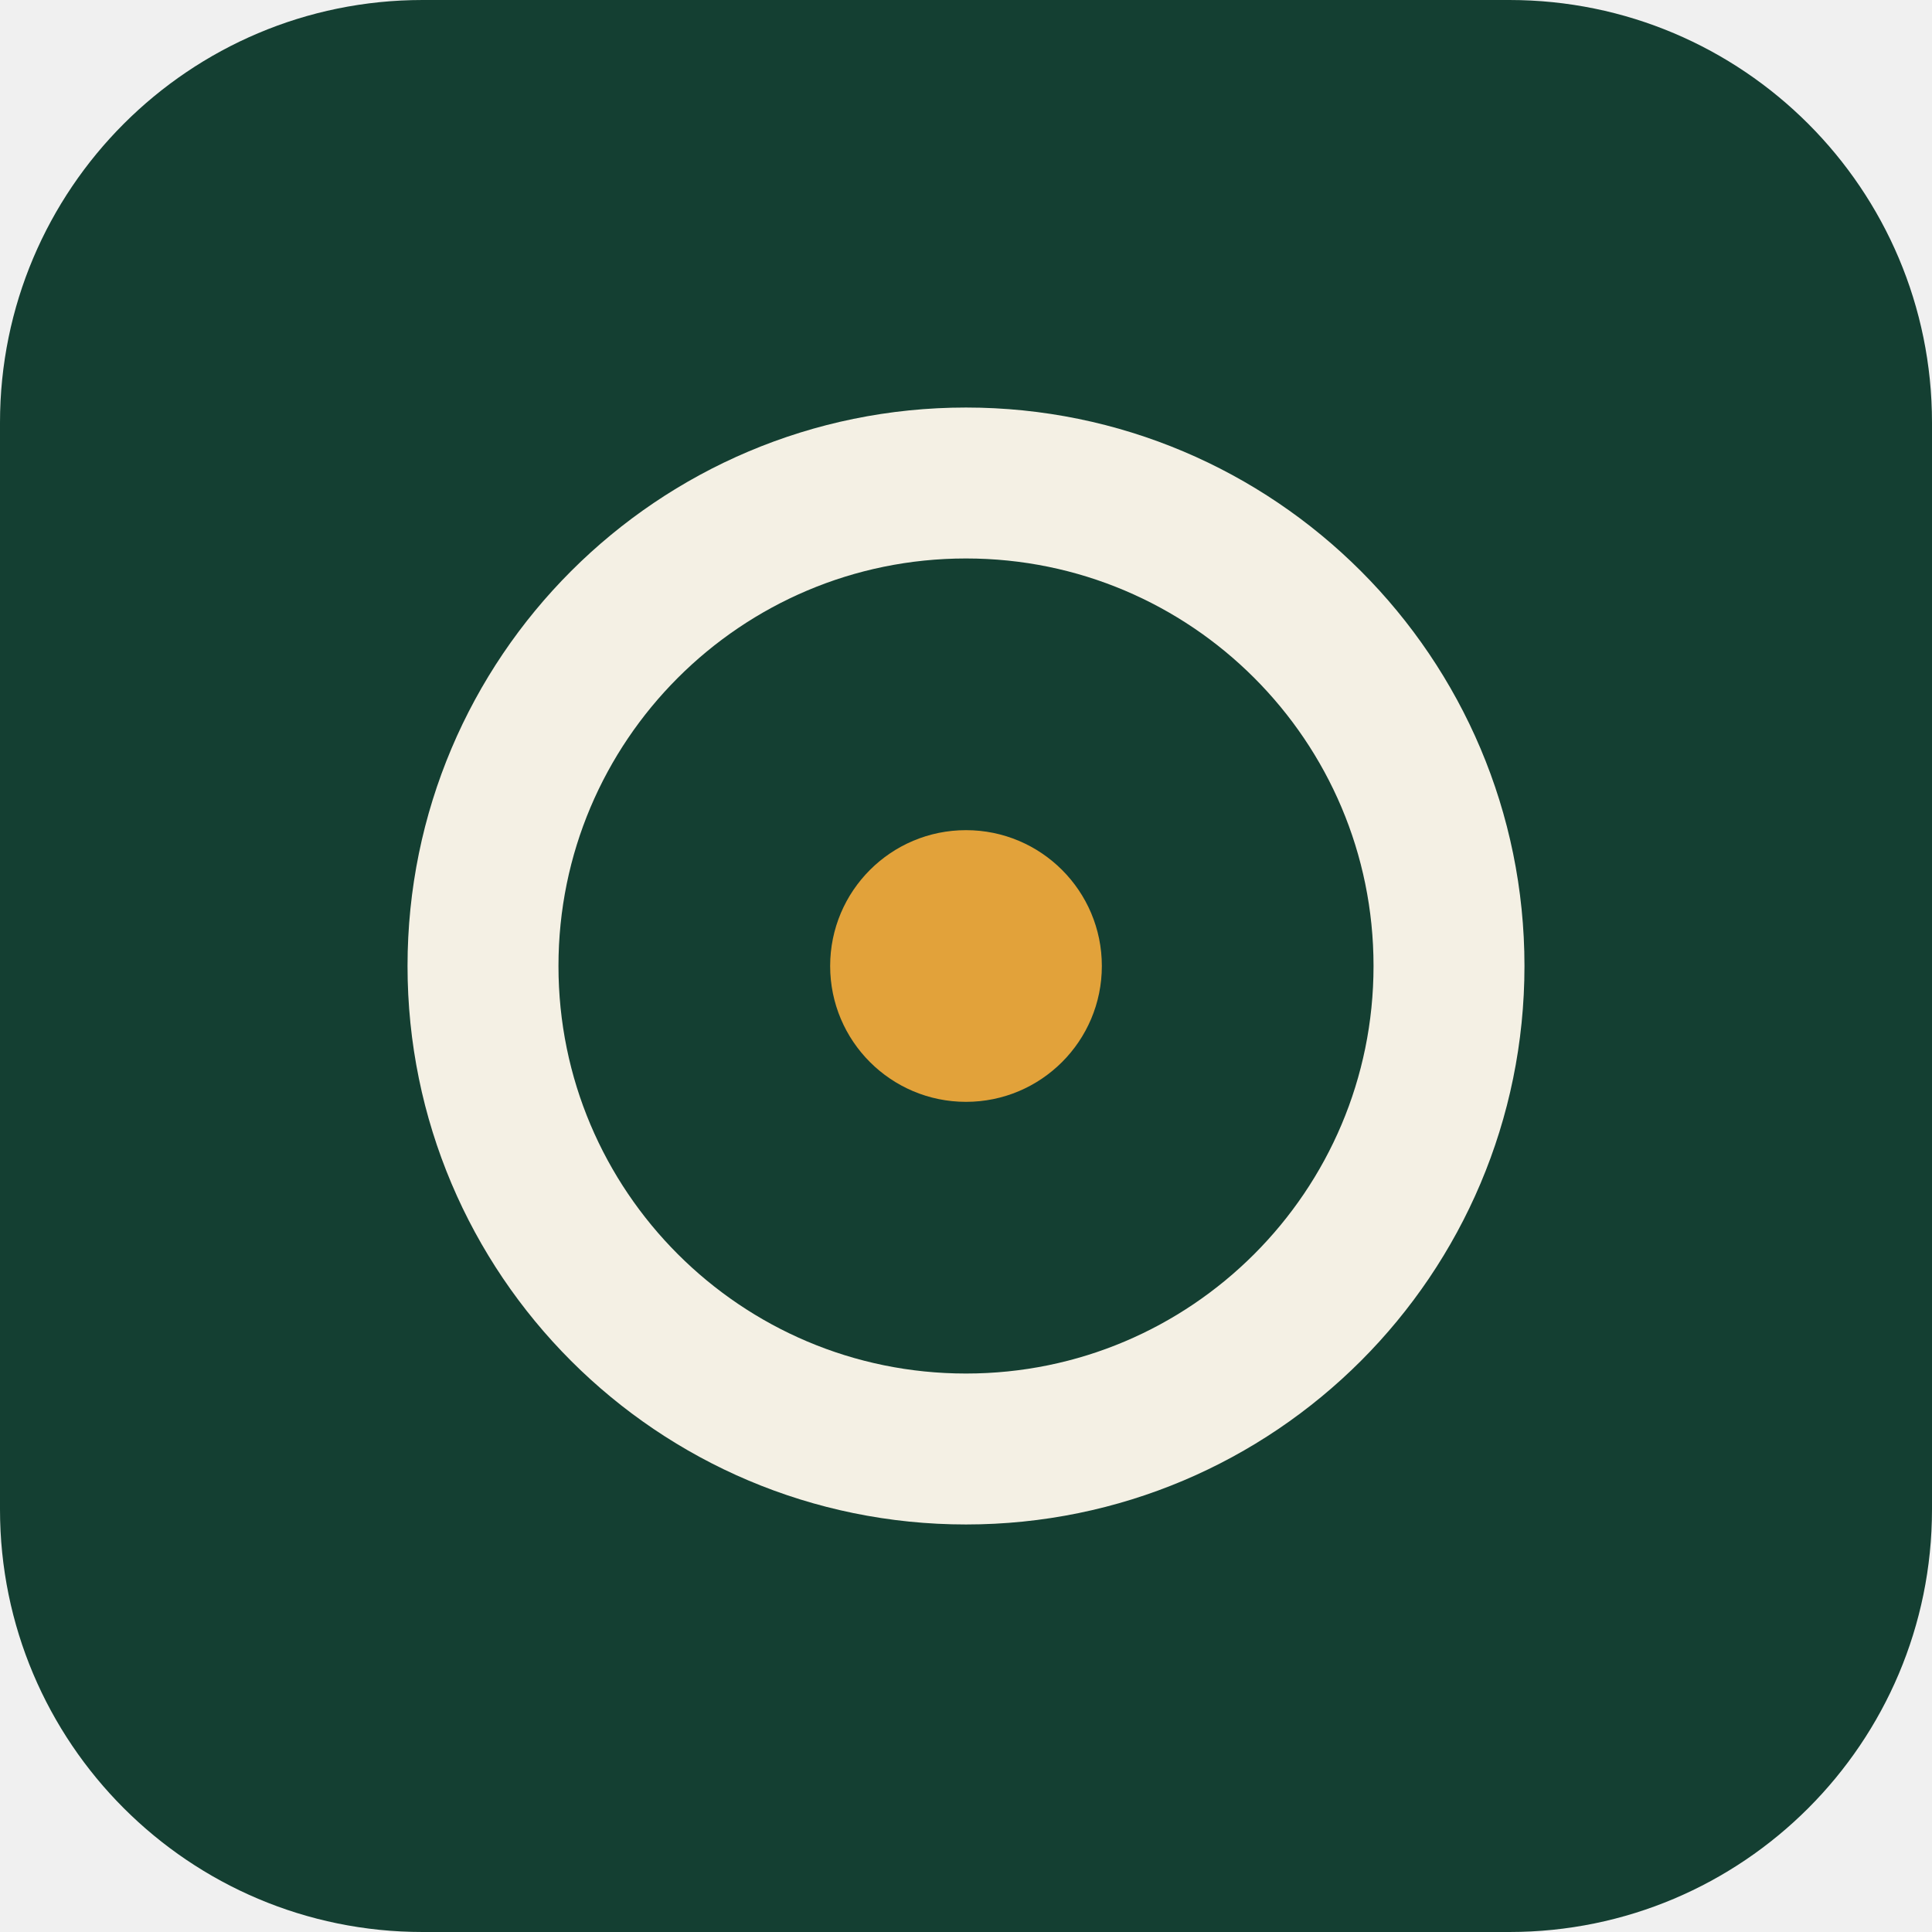
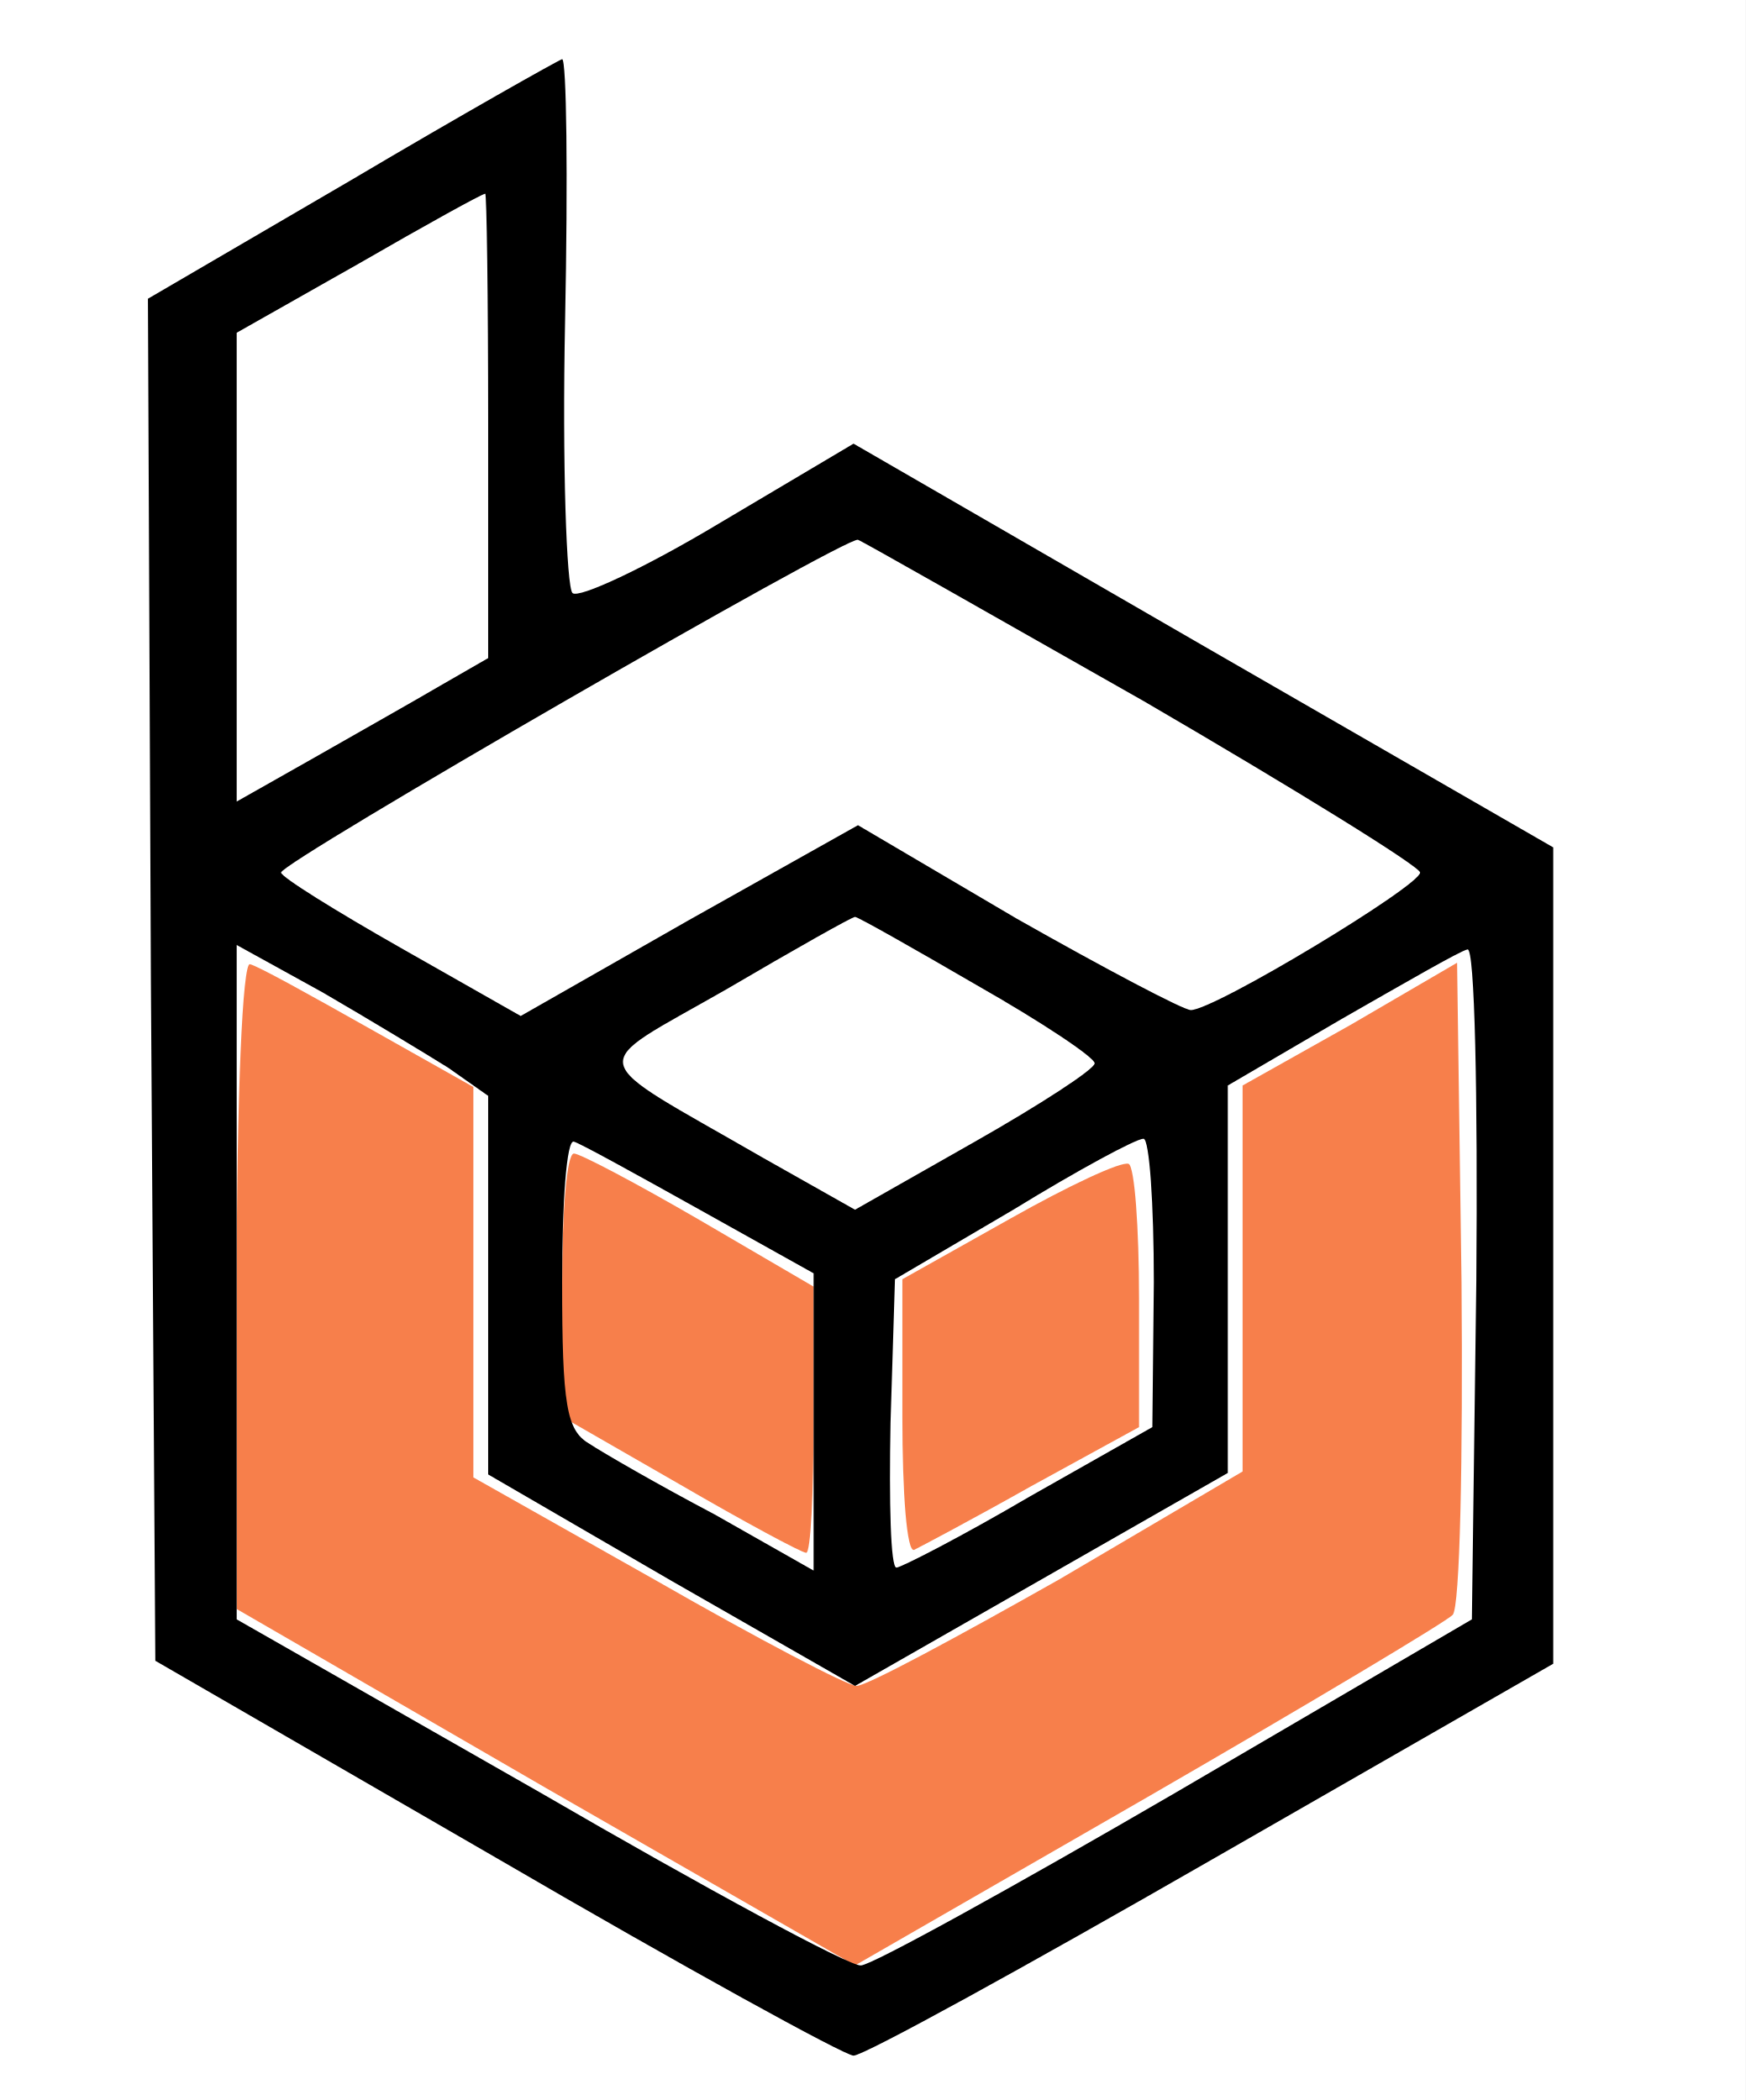
- <svg xmlns="http://www.w3.org/2000/svg" viewBox="0 0 64 64">
-   <rect width="64" height="64" rx="14" fill="#143F32" />
-   <circle cx="32" cy="32" r="16" fill="none" stroke="#F4F0E4" stroke-width="5" />
-   <circle cx="32" cy="32" r="4.5" fill="#E2A23A" />
+ <svg xmlns="http://www.w3.org/2000/svg" viewBox="0 0 118 142" role="img" aria-label="BASEco">
+   <rect width="118" height="142" fill="#ffffff" />
+   <g transform="translate(0,142) scale(0.1,-0.1)" fill="#F77F4B" stroke="none">
+     <path d="M1190 804 l0 -336 163 4 c207 6 254 23 298 110 38 75 15 181 -51 228 l-31 22 31 31 c48 50 54 146 11 206 -42 58 -89 71 -264 71 l-157 0 0 -336z m322 218 c16 -15 23 -34 23 -62 0 -68 -27 -84 -140 -88 l-95 -4 0 92 0 92 95 -4 c82 -3 97 -6 117 -26z m-2 -257 c37 -19 50 -43 50 -95 0 -33 -6 -48 -29 -71 -29 -28 -32 -29 -130 -29 l-101 0 0 105 0 105 90 0 c62 0 100 -5 120 -15z" />
+     <path d="M1961 1123 c-17 -34 -261 -634 -261 -643 0 -6 24 -10 53 -10 l54 0 24 62 25 63 148 0 148 0 25 -62 25 -63 55 0 c48 0 55 2 51 18 -3 9 -63 160 -134 335 l-129 317 -37 0 c-25 0 -40 -6 -47 -17z m99 -295 l48 -123 -100 -3 c-55 -1 -102 -1 -104 1 -2 2 19 61 47 131 29 70 54 125 56 122 3 -2 26 -60 53 -128z" />
+     <path d="M2466 1125 c-111 -39 -155 -162 -94 -262 19 -33 87 -71 193 -108 65 -24 95 -55 95 -98 0 -46 -36 -78 -94 -84 -67 -8 -108 3 -153 42 l-40 34 -34 -35 -34 -35 42 -39 c74 -69 206 -88 310 -45 50 21 72 42 94 90 38 82 12 184 -58 228 -21 13 -73 36 -115 52 -124 44 -159 95 -103 150 35 36 125 36 179 -1 l38 -26 34 33 c32 31 33 33 16 52 -9 11 -39 30 -67 43 -58 28 -147 31 -209 9z" />
+     <path d="M2840 805 l0 -335 223 2 222 3 3 48 3 47 -170 0 -171 0 0 100 0 100 150 0 150 0 0 45 0 45 -150 0 -150 0 0 90 0 90 165 0 165 0 0 50 0 50 -220 0 -220 0 0 -335z" />
+     <path d="M3499 926 c-126 -34 -193 -157 -155 -288 28 -98 111 -160 216 -161 87 0 184 53 153 84 -7 7 -27 1 -59 -16 -136 -73 -285 26 -272 182 11 132 158 206 274 138 38 -22 43 -23 55 -9 11 13 9 19 -11 35 -26 20 -112 50 -139 48 -9 0 -37 -6 -62 -13z" />
+     <path d="M3915 926 c-69 -20 -139 -94 -154 -167 -36 -168 105 -313 271 -278 164 35 235 242 127 372 -58 70 -151 98 -244 73z m159 -60 c54 -32 86 -89 86 -154 0 -62 -13 -98 -48 -136 -105 -111 -287 -48 -308 107 -21 151 139 260 270 183z" />
+     <path d="M160 552 l0 -220 209 -121 209 -120 198 114 c109 63 201 118 206 123 5 5 7 106 6 225 l-3 216 -72 -42 -73 -41 0 -131 0 -130 -124 -73 c-69 -39 -130 -72 -137 -72 -6 0 -67 32 -135 71 l-124 70 0 132 0 132 -71 40 c-39 22 -75 42 -80 43 -5 2 -9 -89 -9 -216z" />
+     <path d="M380 551 l0 -89 80 -46 c43 -25 82 -46 85 -46 3 0 5 40 5 90 l0 90 -77 45 c-43 25 -81 45 -85 45 -5 0 -8 -40 -8 -89z" />
+     <path d="M683 596 l-73 -41 0 -93 c0 -52 3 -92 8 -90 4 2 40 21 79 43 l73 40 0 87 c0 48 -3 89 -7 91 -5 2 -41 -15 -80 -37z" />
+   </g>
+   <g transform="translate(0,142) scale(0.1,-0.1)" fill="#000000" stroke="none">
+     <path d="M237 1298 l-137 -80 2 -461 3 -460 230 -133 c127 -74 236 -134 242 -134 7 0 116 60 243 133 l230 132 0 276 0 276 -236 136 -237 137 -91 -54 c-50 -30 -95 -51 -99 -47 -4 4 -7 87 -5 184 2 98 1 177 -2 177 -3 -1 -67 -37 -143 -82z m93 -165 l0 -158 -33 -19 c-17 -10 -56 -32 -84 -48 l-53 -30 0 159 0 158 83 47 c45 26 83 47 85 47 1 1 2 -70 2 -156z m443 -187 c103 -60 187 -112 187 -116 0 -9 -139 -93 -155 -93 -5 0 -58 28 -118 62 l-107 63 -114 -64 -114 -65 -81 46 c-44 25 -81 48 -81 51 0 7 383 228 390 225 3 -1 89 -50 193 -109z m-113 -192 c44 -25 80 -49 80 -53 0 -4 -37 -28 -81 -53 l-81 -46 -62 35 c-123 71 -121 59 -25 114 46 27 85 49 87 49 2 0 39 -21 82 -46z m-357 -56 l27 -19 0 -128 0 -128 124 -72 124 -71 126 72 126 72 0 131 0 131 77 45 c42 24 80 46 85 47 5 2 7 -99 6 -224 l-3 -229 -200 -117 c-110 -64 -206 -117 -213 -117 -7 -1 -105 52 -217 117 l-205 117 0 228 0 228 58 -32 c31 -18 69 -41 85 -51z m170 -96 l77 -43 0 -101 0 -100 -67 38 c-38 20 -76 42 -85 48 -15 9 -18 26 -18 109 0 54 3 97 8 95 4 -1 42 -22 85 -46z m307 -49 l-1 -98 -83 -47 c-46 -27 -87 -48 -90 -48 -4 0 -5 44 -4 98 l3 97 80 47 c44 27 83 48 88 48 4 0 7 -44 7 -97z" />
+     <path d="M1190 350 c0 -56 3 -70 15 -70 9 0 15 9 15 24 0 21 6 25 33 28 17 2 32 8 32 13 0 6 -15 11 -32 13 -25 2 -33 8 -33 23 0 15 7 19 35 19 19 0 35 5 35 10 0 6 -22 10 -50 10 l-50 0 0 -70z" />
+     <path d="M1370 400 c-12 -12 -20 -33 -20 -53 0 -79 110 -100 140 -28 30 73 -65 136 -120 81z m82 -17 c21 -18 24 -53 6 -71 -19 -19 -66 -15 -78 7 -14 28 -13 38 10 61 24 24 38 25 62 3z" />
+     <path d="M1560 365 c0 -67 25 -101 68 -90 39 9 52 32 52 92 0 40 -4 53 -15 53 -10 0 -15 -15 -17 -57 -3 -54 -5 -58 -28 -58 -23 0 -25 4 -28 58 -2 42 -7 57 -17 57 -11 0 -15 -14 -15 -55z" />
+     <path d="M1750 350 c0 -54 3 -70 14 -70 10 0 16 13 18 41 l3 41 30 -41 c44 -60 55 -54 55 29 0 54 -3 70 -14 70 -11 0 -16 -14 -18 -46 l-3 -47 -33 47 c-18 25 -37 46 -43 46 -5 0 -9 -31 -9 -70z" />
+     <path d="M1940 351 l0 -71 48 0 c58 0 86 23 84 71 -1 44 -22 61 -81 67 l-51 5 0 -72z m91 30 c20 -16 22 -23 14 -47 -8 -23 -17 -30 -43 -32 -32 -3 -32 -3 -32 41 0 62 18 73 61 38z" />
+     <path d="M2181 398 c-5 -13 -17 -42 -26 -66 -18 -44 -14 -65 7 -44 15 15 78 16 78 2 0 -5 6 -10 14 -10 10 0 7 17 -13 70 -27 72 -45 86 -60 48z m38 -65 c1 -7 -8 -13 -19 -13 -23 0 -25 12 -8 43 11 21 11 21 19 2 4 -11 8 -26 8 -32z" />
+     <path d="M2310 410 c0 -5 9 -10 20 -10 18 0 20 -7 20 -60 0 -47 3 -60 15 -60 12 0 15 13 15 60 0 57 1 60 25 60 14 0 25 5 25 10 0 6 -27 10 -60 10 -33 0 -60 -4 -60 -10z" />
+     <path d="M2490 350 c0 -56 3 -70 15 -70 12 0 15 14 15 70 0 56 -3 70 -15 70 -12 0 -15 -14 -15 -70z" />
+     <path d="M2605 395 c-28 -27 -30 -42 -14 -78 32 -69 139 -48 139 28 0 67 -78 98 -125 50z m77 -7 c38 -31 25 -88 -20 -88 -50 0 -69 44 -35 82 19 21 33 23 55 6z" />
+     <path d="M2800 350 c0 -51 4 -70 13 -70 9 0 12 11 9 34 -6 49 12 51 43 6 42 -60 55 -53 55 30 0 54 -3 70 -14 70 -11 0 -16 -14 -18 -46 l-3 -47 -33 47 c-18 25 -37 46 -43 46 -5 0 -9 -31 -9 -70z" />
+     <path d="M3081 406 c-20 -24 -9 -50 27 -65 33 -15 42 -36 20 -44 -7 -2 -21 0 -32 5 -12 7 -22 6 -29 -1 -13 -13 38 -34 63 -26 49 16 49 66 0 84 -17 6 -30 17 -30 27 0 13 6 15 31 10 22 -4 29 -2 27 7 -7 18 -63 21 -77 3z" />
+     <path d="M3220 414 c0 -3 11 -22 25 -42 14 -20 25 -49 25 -64 0 -16 5 -28 10 -28 6 0 10 11 10 25 0 14 11 43 25 65 29 46 30 50 12 50 -8 0 -19 -11 -25 -25 -6 -14 -15 -25 -20 -25 -5 0 -14 11 -20 25 -10 21 -42 36 -42 19z" />
+     <path d="M3413 413 c-7 -2 -13 -17 -13 -33 0 -21 7 -30 30 -40 30 -12 39 -33 20 -45 -5 -3 -18 -1 -29 5 -13 6 -22 7 -26 0 -11 -17 38 -32 68 -21 41 16 37 56 -8 78 -39 19 -41 37 -4 39 40 2 45 4 29 14 -16 10 -47 12 -67 3z" />
+     <path d="M3540 411 c0 -5 10 -11 23 -13 19 -3 22 -10 25 -60 2 -43 7 -58 17 -58 12 0 15 14 15 60 0 53 2 60 20 60 11 0 20 5 20 10 0 6 -27 10 -60 10 -33 0 -60 -4 -60 -9z" />
+     <path d="M3730 350 l0 -70 50 0 c28 0 50 5 50 10 0 6 -18 10 -40 10 -33 0 -40 3 -40 20 0 16 7 20 35 20 19 0 35 5 35 10 0 6 -16 10 -36 10 -28 0 -35 3 -32 18 2 12 14 18 41 20 51 4 36 22 -19 22 l-44 0 0 -70z" />
+     <path d="M3890 350 c0 -56 3 -70 15 -70 11 0 15 11 15 38 l1 37 18 -22 c11 -13 24 -23 29 -23 5 0 17 10 25 23 16 22 16 21 16 -15 1 -27 5 -38 16 -38 12 0 15 14 15 70 0 39 -4 70 -10 70 -5 0 -20 -18 -32 -40 -13 -22 -26 -40 -29 -40 -4 0 -18 18 -33 40 -14 22 -31 40 -36 40 -6 0 -10 -31 -10 -70z" />
+     <path d="M4121 406 c-18 -21 -10 -48 17 -62 13 -6 29 -17 35 -23 17 -17 -10 -32 -39 -21 -14 6 -26 5 -29 0 -10 -17 46 -33 72 -21 45 21 38 62 -14 82 -13 5 -23 16 -23 25 0 13 6 15 31 10 22 -4 29 -2 27 7 -7 18 -63 21 -77 3z" />
+   </g>
</svg>
